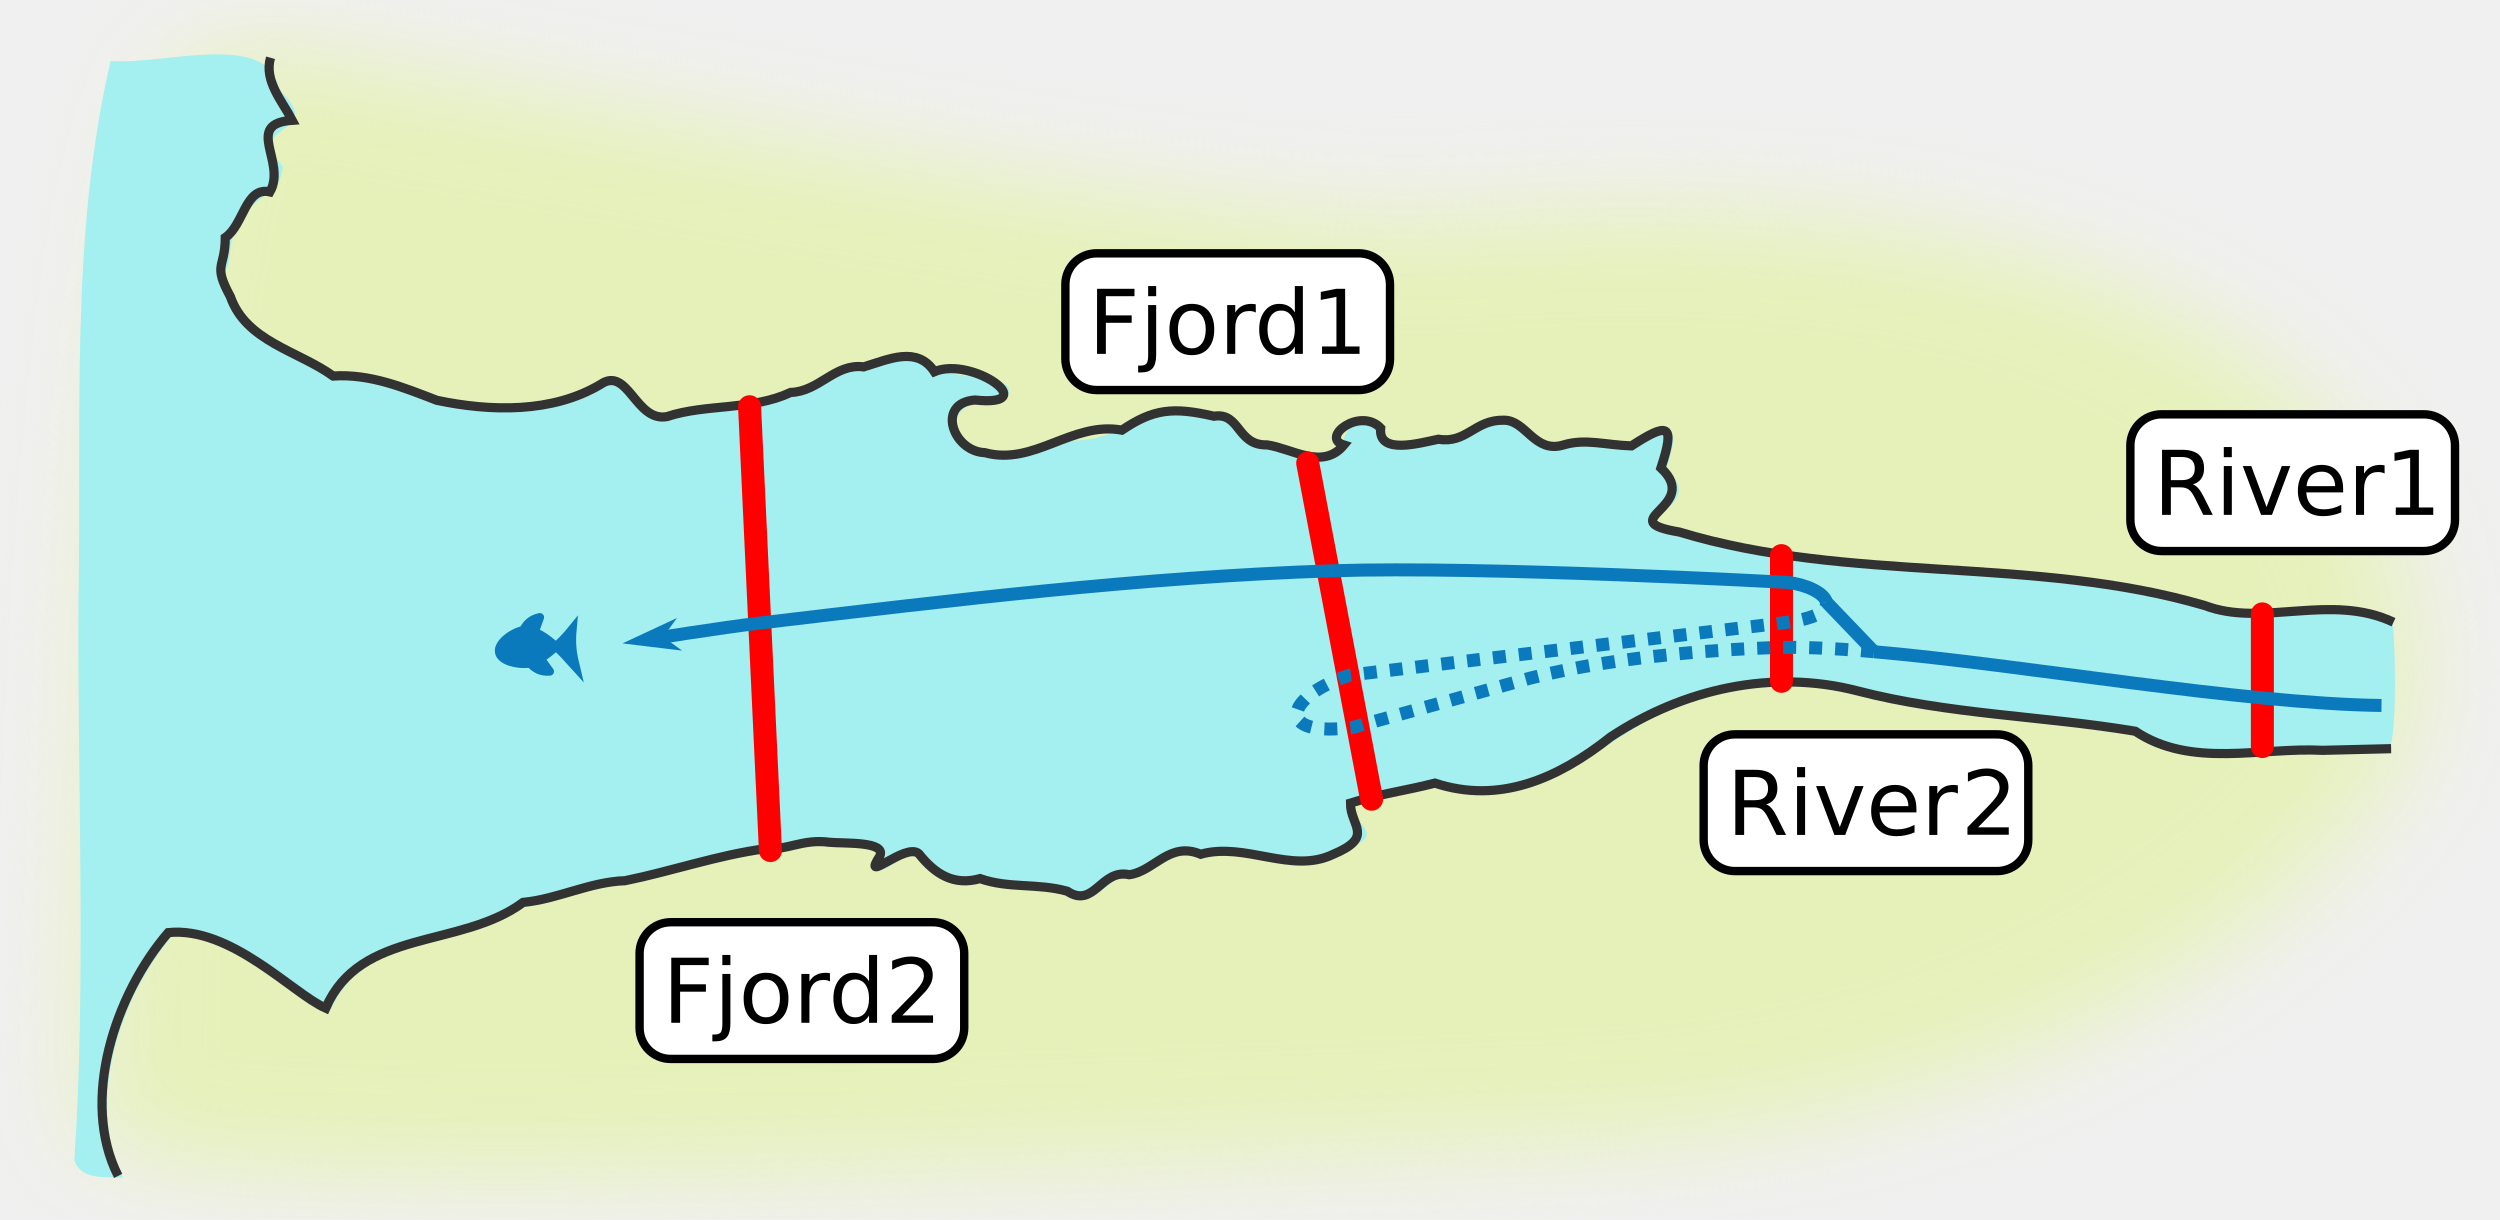
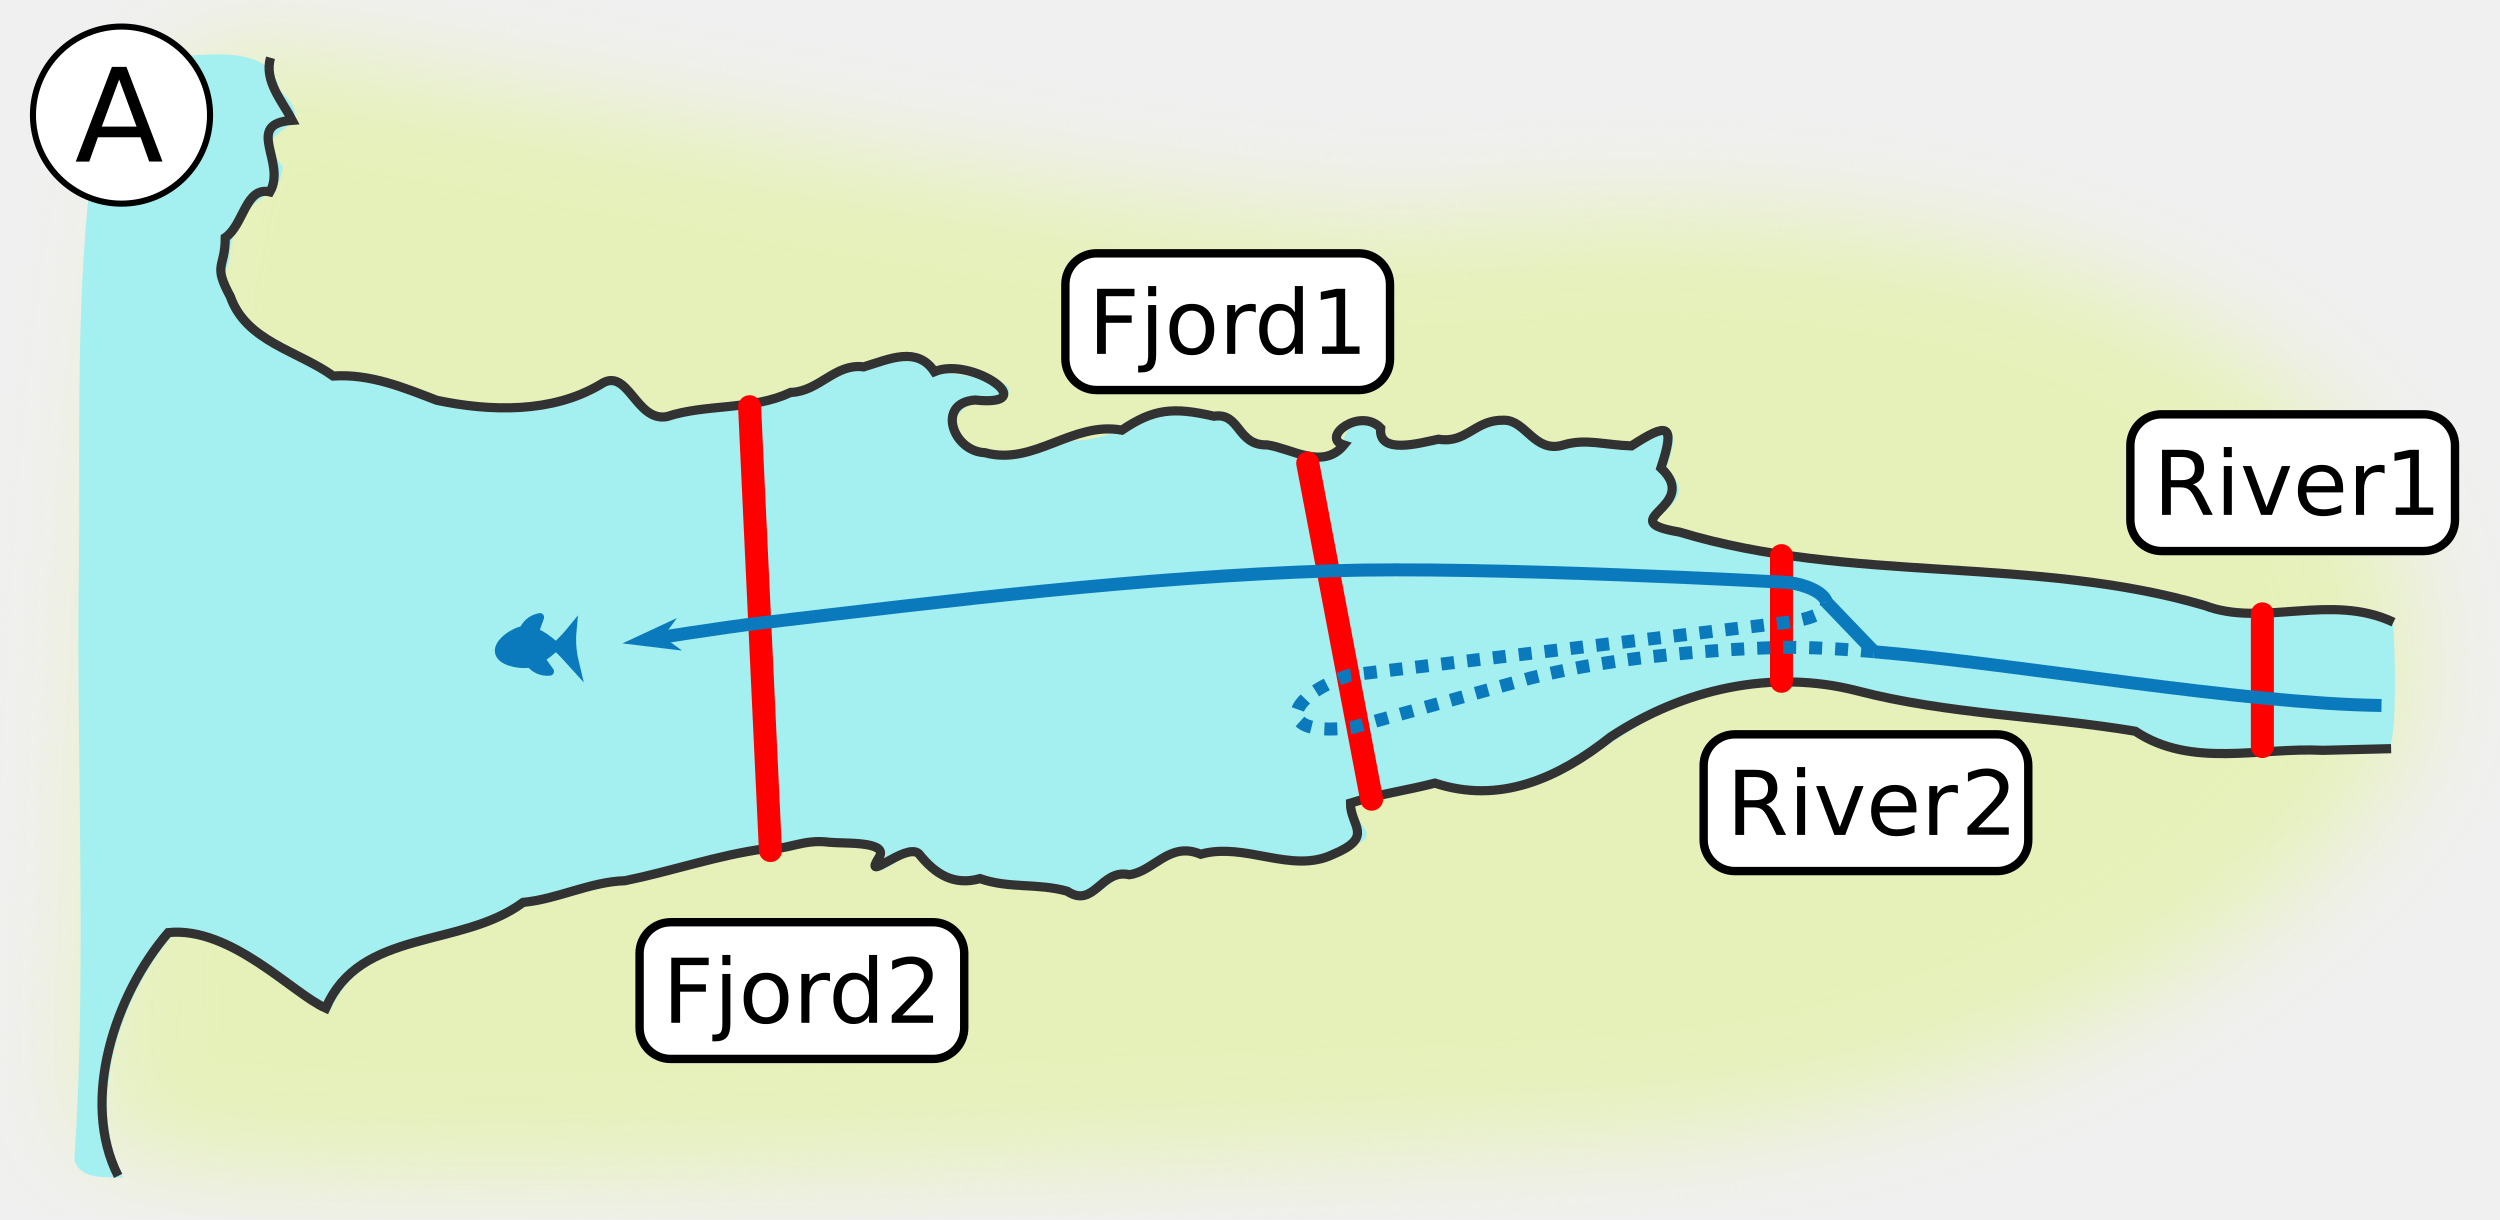
<svg xmlns="http://www.w3.org/2000/svg" width="4.278in" height="2.086in" viewBox="0 0 108.666 52.981" version="1.1" id="svg8">
  <defs id="defs2">
    <marker orient="auto" refY="0" refX="0" id="marker1213" style="overflow:visible">
      <path id="path1211" d="M 0,0 5,-5 -12.5,0 5,5 Z" style="fill:#0b7abd;fill-opacity:1;fill-rule:evenodd;stroke:#0b7abd;stroke-width:1pt;stroke-opacity:1" transform="matrix(-0.2,0,0,-0.2,-1.2,0)" />
    </marker>
    <marker orient="auto" refY="0" refX="0" id="marker1167" style="overflow:visible">
      <path id="path1165" d="M 0,0 5,-5 -12.5,0 5,5 Z" style="fill:#0b7abd;fill-opacity:1;fill-rule:evenodd;stroke:#0b7abd;stroke-width:1pt;stroke-opacity:1" transform="matrix(-0.2,0,0,-0.2,-1.2,0)" />
    </marker>
    <marker orient="auto" refY="0" refX="0" id="marker1097" style="overflow:visible">
      <path id="path1095" d="M 0,0 5,-5 -12.5,0 5,5 Z" style="fill:#0b7abd;fill-opacity:1;fill-rule:evenodd;stroke:#0b7abd;stroke-width:1pt;stroke-opacity:1" transform="matrix(-0.2,0,0,-0.2,-1.2,0)" />
    </marker>
    <marker style="overflow:visible" id="marker1058" refX="0" refY="0" orient="auto">
      <path transform="matrix(-0.2,0,0,-0.2,-1.2,0)" style="fill:#0b7abd;fill-opacity:1;fill-rule:evenodd;stroke:#0b7abd;stroke-width:1pt;stroke-opacity:1" d="M 0,0 5,-5 -12.5,0 5,5 Z" id="path1056" />
    </marker>
    <clipPath clipPathUnits="userSpaceOnUse" id="clipPath3169">
      <rect style="opacity:1;vector-effect:none;fill:#ffffff;fill-opacity:1;stroke:none;stroke-width:3.125;stroke-linecap:butt;stroke-linejoin:miter;stroke-miterlimit:4;stroke-dasharray:none;stroke-dashoffset:0;stroke-opacity:1;marker:none" id="rect3171" width="2244.099" height="2244.099" x="188.523" y="13.283" />
    </clipPath>
    <filter style="color-interpolation-filters:sRGB" id="filter921" x="-0.036" width="1.073" y="-0.036" height="1.071">
      <feGaussianBlur stdDeviation="2.799" id="feGaussianBlur923" />
    </filter>
    <marker style="overflow:visible" id="marker1086-9" refX="0" refY="0" orient="auto">
      <path transform="matrix(-0.2,0,0,-0.2,-1.2,0)" style="fill:#0b7abd;fill-opacity:1;fill-rule:evenodd;stroke:#0b7abd;stroke-width:1pt;stroke-opacity:1" d="M 0,0 5,-5 -12.5,0 5,5 Z" id="path1084-3" />
    </marker>
  </defs>
  <g id="layer1" transform="translate(2.238224,-287.969)">
    <path style="display:inline;opacity:1;vector-effect:none;fill:#e6f1ba;fill-opacity:1;stroke:none;stroke-width:1;stroke-linecap:butt;stroke-linejoin:miter;stroke-miterlimit:4;stroke-dasharray:none;stroke-dashoffset:0;stroke-opacity:1;filter:url(#filter921)" d="m 38.859,131.756 c -0.164,4.964 47.027,2.258 77.274,0.919 30.009,-1.328 43.185,-20.322 43.373,-25.419 C 160.836,71.25 108.479,78.53 108.479,78.53 94.515,78.866 48.397,67.598 45.985,68.057 c -6.313,1.201 -6.722,51.442 -7.126,63.699 z" id="path913" transform="matrix(0.8394759,0,0,0.7427803,-31.17698,239.1914)" />
    <path style="font-style:normal;font-weight:400;font-size:medium;font-family:'MS Shell Dlg 2';opacity:1;vector-effect:none;fill:#a4efef;fill-opacity:1;fill-rule:evenodd;stroke:none;stroke-width:1;stroke-linecap:butt;stroke-linejoin:miter;stroke-miterlimit:4;stroke-dasharray:none;stroke-dashoffset:0;stroke-opacity:1" d="m 3.116,339.159 c -1.668,-3.284 -0.125,-7.907 2.178,-10.576 2.726,-0.278 5.402,2.644 6.843,3.284 1.504,-3.486 5.856,-2.58 8.583,-4.597 1.539,-0.159 2.911,-0.885 4.461,-0.955 2.042,-0.408 3.997,-1.103 6.068,-1.38 0.932,0.126 1.68,-0.483 2.858,-0.275 0.597,0.021 2.859,0.013 1.932,0.719 -0.207,1.228 1.408,-1.101 2.073,-0.109 0.614,1.132 1.586,1.083 2.696,0.978 1.152,0.545 2.383,0.095 3.603,0.548 1.186,0.71 1.567,-1.128 2.88,-0.74 0.896,-0.506 1.822,-1.335 3.108,-0.863 2.113,-0.632 4.478,1.282 6.257,-0.495 1.678,-0.62 -1.5,-1.596 0.724,-1.995 1.622,-0.061 3.334,-1.268 4.898,-0.199 3.606,0.02 6.205,-3.5 9.697,-4.317 4.926,-1.419 9.838,0.979 14.803,1.127 1.878,0.225 3.807,0.182 5.472,1.175 2.156,0.673 4.509,0.039 6.746,0.168 0.506,-0.137 2.053,0.241 2.621,-0.208 0.372,-0.497 0.239,-5.235 0.13,-5.412 -0.599,-0.884 -2.332,-0.617 -4.111,-0.562 -2.675,0.94 -5.006,-0.764 -7.765,-0.963 -6.32,-1.089 -12.967,-0.408 -19.104,-2.421 -2.848,-0.485 1.416,-1.095 -0.589,-2.708 0.745,-2.229 0.147,-1.701 -1.51,-0.945 -1.25,-0.225 -1.958,-0.205 -3.167,-0.042 -1.044,0.182 -1.347,-1.476 -2.4,-1.004 -1.17,-0.043 -1.584,1.085 -2.847,0.729 -1.123,0.58 -2.251,0.273 -2.576,-0.675 -1.483,-0.469 -1.607,0.817 -1.61,1.208 -1.229,0.768 -2.388,-0.414 -3.67,-0.419 -0.76,-0.853 -1.167,-1.209 -2.513,-1.198 -2.079,-0.585 -3.235,1.094 -5.623,1.088 -1.434,0.611 -3.424,1.244 -4.695,-0.156 -0.906,-0.995 0.777,-1.949 1.665,-1.432 1.77,-1.621 -3.074,-0.839 -3.618,-1.983 -1.007,-0.215 -1.91,0.71 -3.009,0.501 -1.309,0.979 -3.055,1.395 -4.71,1.635 -1.308,-0.112 -2.471,0.717 -3.711,0.29 -0.812,-0.777 -1.594,-2.163 -2.697,-0.842 -2.872,1.009 -6.133,0.812 -8.848,-0.59 -1.693,0.143 -3.127,-0.567 -4.498,-1.483 -1.528,-0.453 -2.011,-1.953 -2.751,-3.194 0.624,-0.373 0.056,-1.407 0.931,-2.322 0.624,-1.376 1.547,-0.821 1.734,-2.344 -1.748,-1.994 2.002,-1.304 -0.163,-3.348 -0.441,-2.609 -5.033,-1.044 -7.323,-1.242 -1.779,7.664 -1.245,15.639 -1.397,23.454 -0.049,7.578 0.343,16.76 -0.18,24.326 0.293,0.899 1.395,0.706 2.125,0.763 z" id="path885" />
    <path style="font-style:normal;font-weight:400;font-size:medium;font-family:'MS Shell Dlg 2';opacity:1;vector-effect:none;fill:none;fill-opacity:1;fill-rule:evenodd;stroke:#323232;stroke-width:0.4;stroke-linecap:butt;stroke-linejoin:miter;stroke-miterlimit:4;stroke-dasharray:none;stroke-dashoffset:0;stroke-opacity:1" d="m 2.897,339.079 c -1.668,-3.284 -0.125,-7.907 2.178,-10.576 2.726,-0.278 5.402,2.644 6.843,3.284 1.504,-3.486 5.856,-2.58 8.583,-4.597 1.53,-0.149 2.887,-0.891 4.429,-0.943 2.05,-0.416 4.014,-1.11 6.095,-1.39 0.938,0.086 1.62,-0.44 2.79,-0.28 0.642,0.061 2.483,-0.051 2.19,0.597 -0.853,1.321 1.131,-0.624 1.697,-0.097 0.719,0.904 1.531,1.396 2.659,1.079 1.258,0.44 2.485,0.187 3.79,0.548 1.174,0.783 1.466,-0.996 2.697,-0.717 1.072,-0.138 1.741,-1.47 3.103,-0.89 1.927,-0.543 3.946,0.869 5.741,0.011 1.84,-0.767 0.761,-1.238 0.769,-2.236 1.195,-0.38 2.452,-0.551 3.672,-0.866 2.781,0.916 5.322,-0.17 7.636,-2.008 3.159,-2.087 7.012,-2.962 10.728,-2.002 3.951,1.026 8.09,1.089 12.076,1.754 2.44,1.626 5.425,0.689 8.152,0.83 0.99,-0.024 1.98,-0.048 2.97,-0.072 m 0.104,-5.497 c -2.741,-1.291 -5.685,0.239 -8.209,-0.726 -7.424,-2.176 -15.436,-0.949 -22.825,-3.191 -3.043,-0.515 1.008,-1.084 -0.808,-2.787 0.649,-1.966 0.291,-1.978 -1.285,-0.959 -1.145,-0.039 -1.992,-0.328 -2.946,-0.043 -1.278,0.391 -1.63,-1.097 -2.61,-1.074 -1.253,-0.024 -1.608,1.03 -2.831,0.826 -0.826,0.169 -2.632,0.692 -2.51,-0.482 -0.893,-0.935 -2.648,0.412 -1.6,0.735 -0.918,1.11 -2.261,0.144 -3.342,-0.007 -1.315,0.036 -1.155,-1.427 -2.302,-1.245 -1.79,-0.413 -2.64,-0.316 -4.003,0.604 -2.173,-0.393 -3.815,1.564 -5.958,0.98 -1.388,-0.05 -2.134,-2.158 -0.435,-2.289 3.004,0.321 -0.103,-1.923 -1.759,-1.232 -0.752,-1.134 -1.983,-0.537 -3.073,-0.208 -1.25,-0.165 -1.93,1.074 -3.173,1.111 -1.68,0.789 -3.687,0.488 -5.377,1.05 -1.367,0.253 -1.692,-2.221 -2.889,-1.399 -2.096,1.253 -4.788,1.181 -7.114,0.691 -1.465,-0.563 -2.895,-1.158 -4.507,-1.056 -1.536,-1.104 -3.785,-1.494 -4.468,-3.451 -0.778,-1.437 -0.226,-1.197 -0.221,-2.566 0.812,-0.556 0.867,-2.23 1.941,-1.986 0.74,-1.3 -1.158,-2.965 0.97,-3.112 -0.431,-0.832 -1.234,-1.697 -0.945,-2.718" id="path94" />
    <path style="opacity:1;vector-effect:none;fill:none;fill-opacity:1;stroke:#ff0000;stroke-width:1;stroke-linecap:round;stroke-linejoin:miter;stroke-miterlimit:4;stroke-dasharray:none;stroke-dashoffset:0;stroke-opacity:1" d="m 96.099,314.649 0,5.766" id="path1733" />
    <path style="opacity:1;vector-effect:none;fill:none;fill-opacity:1;stroke:#ff0000;stroke-width:1;stroke-linecap:round;stroke-linejoin:miter;stroke-miterlimit:4;stroke-dasharray:none;stroke-dashoffset:0;stroke-opacity:1;font-variant-east_asian:normal" d="m 54.603,308.096 2.778,14.609" id="path933" />
    <path id="path939" d="m 30.343,305.645 0.907,19.291" style="opacity:1;vector-effect:none;fill:none;fill-opacity:1;stroke:#ff0000;stroke-width:1;stroke-linecap:round;stroke-linejoin:miter;stroke-miterlimit:4;stroke-dasharray:none;stroke-dashoffset:0;stroke-opacity:1" />
    <path style="opacity:1;vector-effect:none;fill:#ffffff;fill-opacity:1;fill-rule:evenodd;stroke:#000000;stroke-width:0.365;stroke-linecap:round;stroke-linejoin:miter;stroke-miterlimit:4;stroke-dasharray:none;stroke-dashoffset:0;stroke-opacity:1" d="M 26.916,328.052 H 38.319 c 0.75,0 1.354,0.604 1.354,1.354 v 3.235 c 0,0.75 -0.604,1.354 -1.354,1.354 H 26.916 c -0.75,0 -1.354,-0.604 -1.354,-1.354 v -3.235 c 0,-0.75 0.604,-1.354 1.354,-1.354 z" id="rect1156" />
    <g aria-label="Fjord2" style="font-style:normal;font-variant:normal;font-weight:normal;font-stretch:normal;font-size:3.881px;line-height:3.5ex;font-family:Lato;-inkscape-font-specification:Lato;font-variant-ligatures:normal;font-variant-position:normal;font-variant-caps:normal;font-variant-numeric:normal;font-variant-alternates:normal;font-feature-settings:normal;text-indent:0;text-align:start;text-decoration:none;text-decoration-line:none;text-decoration-style:solid;text-decoration-color:#000000;letter-spacing:0px;word-spacing:0px;text-transform:none;writing-mode:lr-tb;direction:ltr;text-orientation:mixed;dominant-baseline:auto;baseline-shift:baseline;text-anchor:start;white-space:normal;shape-padding:0;opacity:1;vector-effect:none;fill:#000000;fill-opacity:1;stroke:none;stroke-width:0.265;stroke-linecap:butt;stroke-linejoin:miter;stroke-miterlimit:4;stroke-dasharray:none;stroke-dashoffset:0;stroke-opacity:1" id="text937" transform="translate(0,2.116667)">
      <path d="m 26.94,327.477 h 1.626 v 0.322 h -1.243 v 0.834 h 1.122 v 0.322 h -1.122 v 1.351 h -0.383 z" style="font-style:normal;font-variant:normal;font-weight:normal;font-stretch:normal;font-size:3.881px;line-height:3.5ex;font-family:Lato;-inkscape-font-specification:Lato;font-variant-ligatures:normal;font-variant-position:normal;font-variant-caps:normal;font-variant-numeric:normal;font-variant-alternates:normal;font-feature-settings:normal;text-indent:0;text-align:start;text-decoration:none;text-decoration-line:none;text-decoration-style:solid;text-decoration-color:#000000;letter-spacing:0px;word-spacing:0px;text-transform:none;writing-mode:lr-tb;direction:ltr;text-orientation:mixed;dominant-baseline:auto;text-anchor:start;white-space:normal;shape-padding:0;vector-effect:none;fill:#000000;fill-opacity:1;stroke:none;stroke-width:0.265;stroke-linecap:butt;stroke-linejoin:miter;stroke-miterlimit:4;stroke-dasharray:none;stroke-dashoffset:0;stroke-opacity:1" id="path7268" />
      <path d="m 29.16,328.184 h 0.349 v 2.16 q 0,0.405 -0.155,0.587 -0.153,0.182 -0.496,0.182 h -0.133 v -0.296 h 0.093 q 0.199,0 0.271,-0.093 0.072,-0.091 0.072,-0.381 z m 0,-0.826 h 0.349 v 0.441 h -0.349 z" style="font-style:normal;font-variant:normal;font-weight:normal;font-stretch:normal;font-size:3.881px;line-height:3.5ex;font-family:Lato;-inkscape-font-specification:Lato;font-variant-ligatures:normal;font-variant-position:normal;font-variant-caps:normal;font-variant-numeric:normal;font-variant-alternates:normal;font-feature-settings:normal;text-indent:0;text-align:start;text-decoration:none;text-decoration-line:none;text-decoration-style:solid;text-decoration-color:#000000;letter-spacing:0px;word-spacing:0px;text-transform:none;writing-mode:lr-tb;direction:ltr;text-orientation:mixed;dominant-baseline:auto;text-anchor:start;white-space:normal;shape-padding:0;vector-effect:none;fill:#000000;fill-opacity:1;stroke:none;stroke-width:0.265;stroke-linecap:butt;stroke-linejoin:miter;stroke-miterlimit:4;stroke-dasharray:none;stroke-dashoffset:0;stroke-opacity:1" id="path7270" />
      <path d="m 31.059,328.429 q -0.28,0 -0.443,0.22 -0.163,0.218 -0.163,0.599 0,0.381 0.161,0.601 0.163,0.218 0.445,0.218 0.279,0 0.441,-0.22 0.163,-0.22 0.163,-0.599 0,-0.377 -0.163,-0.597 -0.163,-0.222 -0.441,-0.222 z m 0,-0.296 q 0.455,0 0.714,0.296 0.26,0.296 0.26,0.819 0,0.521 -0.26,0.819 -0.26,0.296 -0.714,0.296 -0.457,0 -0.716,-0.296 -0.258,-0.297 -0.258,-0.819 0,-0.523 0.258,-0.819 0.26,-0.296 0.716,-0.296 z" style="font-style:normal;font-variant:normal;font-weight:normal;font-stretch:normal;font-size:3.881px;line-height:3.5ex;font-family:Lato;-inkscape-font-specification:Lato;font-variant-ligatures:normal;font-variant-position:normal;font-variant-caps:normal;font-variant-numeric:normal;font-variant-alternates:normal;font-feature-settings:normal;text-indent:0;text-align:start;text-decoration:none;text-decoration-line:none;text-decoration-style:solid;text-decoration-color:#000000;letter-spacing:0px;word-spacing:0px;text-transform:none;writing-mode:lr-tb;direction:ltr;text-orientation:mixed;dominant-baseline:auto;text-anchor:start;white-space:normal;shape-padding:0;vector-effect:none;fill:#000000;fill-opacity:1;stroke:none;stroke-width:0.265;stroke-linecap:butt;stroke-linejoin:miter;stroke-miterlimit:4;stroke-dasharray:none;stroke-dashoffset:0;stroke-opacity:1" id="path7272" />
      <path d="m 33.838,328.51 q -0.059,-0.034 -0.129,-0.049 -0.068,-0.017 -0.152,-0.017 -0.296,0 -0.455,0.193 -0.157,0.191 -0.157,0.551 v 1.118 h -0.351 v -2.122 h 0.351 v 0.33 q 0.11,-0.193 0.286,-0.286 0.176,-0.095 0.428,-0.095 0.036,0 0.08,0.006 0.044,0.004 0.097,0.013 z" style="font-style:normal;font-variant:normal;font-weight:normal;font-stretch:normal;font-size:3.881px;line-height:3.5ex;font-family:Lato;-inkscape-font-specification:Lato;font-variant-ligatures:normal;font-variant-position:normal;font-variant-caps:normal;font-variant-numeric:normal;font-variant-alternates:normal;font-feature-settings:normal;text-indent:0;text-align:start;text-decoration:none;text-decoration-line:none;text-decoration-style:solid;text-decoration-color:#000000;letter-spacing:0px;word-spacing:0px;text-transform:none;writing-mode:lr-tb;direction:ltr;text-orientation:mixed;dominant-baseline:auto;text-anchor:start;white-space:normal;shape-padding:0;vector-effect:none;fill:#000000;fill-opacity:1;stroke:none;stroke-width:0.265;stroke-linecap:butt;stroke-linejoin:miter;stroke-miterlimit:4;stroke-dasharray:none;stroke-dashoffset:0;stroke-opacity:1" id="path7274" />
      <path d="m 35.536,328.506 v -1.148 h 0.349 v 2.948 h -0.349 v -0.318 q -0.11,0.189 -0.279,0.282 -0.167,0.091 -0.402,0.091 -0.385,0 -0.627,-0.307 -0.241,-0.307 -0.241,-0.807 0,-0.5 0.241,-0.807 0.243,-0.307 0.627,-0.307 0.235,0 0.402,0.093 0.169,0.091 0.279,0.28 z m -1.188,0.741 q 0,0.385 0.157,0.604 0.159,0.218 0.436,0.218 0.277,0 0.436,-0.218 0.159,-0.22 0.159,-0.604 0,-0.385 -0.159,-0.603 -0.159,-0.22 -0.436,-0.22 -0.277,0 -0.436,0.22 -0.157,0.218 -0.157,0.603 z" style="font-style:normal;font-variant:normal;font-weight:normal;font-stretch:normal;font-size:3.881px;line-height:3.5ex;font-family:Lato;-inkscape-font-specification:Lato;font-variant-ligatures:normal;font-variant-position:normal;font-variant-caps:normal;font-variant-numeric:normal;font-variant-alternates:normal;font-feature-settings:normal;text-indent:0;text-align:start;text-decoration:none;text-decoration-line:none;text-decoration-style:solid;text-decoration-color:#000000;letter-spacing:0px;word-spacing:0px;text-transform:none;writing-mode:lr-tb;direction:ltr;text-orientation:mixed;dominant-baseline:auto;text-anchor:start;white-space:normal;shape-padding:0;vector-effect:none;fill:#000000;fill-opacity:1;stroke:none;stroke-width:0.265;stroke-linecap:butt;stroke-linejoin:miter;stroke-miterlimit:4;stroke-dasharray:none;stroke-dashoffset:0;stroke-opacity:1" id="path7276" />
      <path d="m 36.982,329.984 h 1.336 v 0.322 h -1.796 v -0.322 q 0.218,-0.225 0.593,-0.604 0.377,-0.381 0.474,-0.491 0.184,-0.207 0.256,-0.349 0.074,-0.144 0.074,-0.282 0,-0.225 -0.159,-0.368 -0.157,-0.142 -0.411,-0.142 -0.18,0 -0.381,0.062 -0.199,0.062 -0.426,0.189 v -0.387 q 0.231,-0.093 0.432,-0.14 0.201,-0.047 0.368,-0.047 0.44,0 0.701,0.22 0.261,0.22 0.261,0.587 0,0.174 -0.066,0.332 -0.064,0.155 -0.237,0.368 -0.047,0.055 -0.301,0.318 -0.254,0.261 -0.716,0.733 z" style="font-style:normal;font-variant:normal;font-weight:normal;font-stretch:normal;font-size:3.881px;line-height:3.5ex;font-family:Lato;-inkscape-font-specification:Lato;font-variant-ligatures:normal;font-variant-position:normal;font-variant-caps:normal;font-variant-numeric:normal;font-variant-alternates:normal;font-feature-settings:normal;text-indent:0;text-align:start;text-decoration:none;text-decoration-line:none;text-decoration-style:solid;text-decoration-color:#000000;letter-spacing:0px;word-spacing:0px;text-transform:none;writing-mode:lr-tb;direction:ltr;text-orientation:mixed;dominant-baseline:auto;text-anchor:start;white-space:normal;shape-padding:0;vector-effect:none;fill:#000000;fill-opacity:1;stroke:none;stroke-width:0.265;stroke-linecap:butt;stroke-linejoin:miter;stroke-miterlimit:4;stroke-dasharray:none;stroke-dashoffset:0;stroke-opacity:1" id="path7278" />
    </g>
    <path style="opacity:1;vector-effect:none;fill:#ffffff;fill-opacity:1;fill-rule:evenodd;stroke:#000000;stroke-width:0.365;stroke-linecap:round;stroke-linejoin:miter;stroke-miterlimit:4;stroke-dasharray:none;stroke-dashoffset:0;stroke-opacity:1" d="m 91.715,305.975 h 11.403 c 0.75,0 1.354,0.604 1.354,1.354 v 3.235 c 0,0.75 -0.604,1.354 -1.354,1.354 H 91.715 c -0.75,0 -1.354,-0.604 -1.354,-1.354 v -3.235 c 0,-0.75 0.604,-1.354 1.354,-1.354 z" id="rect1164" />
    <g aria-label="River1" style="font-style:normal;font-variant:normal;font-weight:normal;font-stretch:normal;font-size:3.881px;line-height:3.5ex;font-family:Lato;-inkscape-font-specification:Lato;font-variant-ligatures:normal;font-variant-position:normal;font-variant-caps:normal;font-variant-numeric:normal;font-variant-alternates:normal;font-feature-settings:normal;text-indent:0;text-align:start;text-decoration:none;text-decoration-line:none;text-decoration-style:solid;text-decoration-color:#000000;letter-spacing:0px;word-spacing:0px;text-transform:none;writing-mode:lr-tb;direction:ltr;text-orientation:mixed;dominant-baseline:auto;baseline-shift:baseline;text-anchor:start;white-space:normal;shape-padding:0;opacity:1;vector-effect:none;fill:#000000;fill-opacity:1;stroke:none;stroke-width:0.265;stroke-linecap:butt;stroke-linejoin:miter;stroke-miterlimit:4;stroke-dasharray:none;stroke-dashoffset:0;stroke-opacity:1" id="text1168" transform="translate(13.8102,-13.4575)">
      <path d="m 79.27,322.477 q 0.123,0.042 0.239,0.178 0.117,0.136 0.235,0.375 l 0.388,0.773 h -0.411 l -0.362,-0.726 q -0.14,-0.284 -0.273,-0.377 -0.131,-0.093 -0.358,-0.093 h -0.417 v 1.196 h -0.383 v -2.829 h 0.864 q 0.485,0 0.724,0.203 0.239,0.203 0.239,0.612 0,0.267 -0.125,0.443 -0.123,0.176 -0.36,0.244 z m -0.959,-1.188 v 1.004 h 0.481 q 0.277,0 0.417,-0.127 0.142,-0.129 0.142,-0.377 0,-0.248 -0.142,-0.373 -0.14,-0.127 -0.417,-0.127 z" style="font-style:normal;font-variant:normal;font-weight:normal;font-stretch:normal;font-size:3.881px;line-height:3.5ex;font-family:Lato;-inkscape-font-specification:Lato;font-variant-ligatures:normal;font-variant-position:normal;font-variant-caps:normal;font-variant-numeric:normal;font-variant-alternates:normal;font-feature-settings:normal;text-indent:0;text-align:start;text-decoration:none;text-decoration-line:none;text-decoration-style:solid;text-decoration-color:#000000;letter-spacing:0px;word-spacing:0px;text-transform:none;writing-mode:lr-tb;direction:ltr;text-orientation:mixed;dominant-baseline:auto;text-anchor:start;white-space:normal;shape-padding:0;vector-effect:none;fill:#000000;fill-opacity:1;stroke:none;stroke-width:0.265;stroke-linecap:butt;stroke-linejoin:miter;stroke-miterlimit:4;stroke-dasharray:none;stroke-dashoffset:0;stroke-opacity:1" id="path7240" />
      <path d="m 80.612,321.681 h 0.349 v 2.122 h -0.349 z m 0,-0.826 h 0.349 v 0.441 h -0.349 z" style="font-style:normal;font-variant:normal;font-weight:normal;font-stretch:normal;font-size:3.881px;line-height:3.5ex;font-family:Lato;-inkscape-font-specification:Lato;font-variant-ligatures:normal;font-variant-position:normal;font-variant-caps:normal;font-variant-numeric:normal;font-variant-alternates:normal;font-feature-settings:normal;text-indent:0;text-align:start;text-decoration:none;text-decoration-line:none;text-decoration-style:solid;text-decoration-color:#000000;letter-spacing:0px;word-spacing:0px;text-transform:none;writing-mode:lr-tb;direction:ltr;text-orientation:mixed;dominant-baseline:auto;text-anchor:start;white-space:normal;shape-padding:0;vector-effect:none;fill:#000000;fill-opacity:1;stroke:none;stroke-width:0.265;stroke-linecap:butt;stroke-linejoin:miter;stroke-miterlimit:4;stroke-dasharray:none;stroke-dashoffset:0;stroke-opacity:1" id="path7242" />
      <path d="m 81.438,321.681 h 0.369 l 0.663,1.781 0.663,-1.781 h 0.369 l -0.796,2.122 h -0.474 z" style="font-style:normal;font-variant:normal;font-weight:normal;font-stretch:normal;font-size:3.881px;line-height:3.5ex;font-family:Lato;-inkscape-font-specification:Lato;font-variant-ligatures:normal;font-variant-position:normal;font-variant-caps:normal;font-variant-numeric:normal;font-variant-alternates:normal;font-feature-settings:normal;text-indent:0;text-align:start;text-decoration:none;text-decoration-line:none;text-decoration-style:solid;text-decoration-color:#000000;letter-spacing:0px;word-spacing:0px;text-transform:none;writing-mode:lr-tb;direction:ltr;text-orientation:mixed;dominant-baseline:auto;text-anchor:start;white-space:normal;shape-padding:0;vector-effect:none;fill:#000000;fill-opacity:1;stroke:none;stroke-width:0.265;stroke-linecap:butt;stroke-linejoin:miter;stroke-miterlimit:4;stroke-dasharray:none;stroke-dashoffset:0;stroke-opacity:1" id="path7244" />
      <path d="m 85.8,322.655 v 0.171 h -1.603 q 0.023,0.36 0.216,0.549 0.195,0.188 0.542,0.188 0.201,0 0.388,-0.049 0.189,-0.049 0.375,-0.148 v 0.33 q -0.188,0.08 -0.385,0.121 -0.197,0.042 -0.4,0.042 -0.508,0 -0.805,-0.296 -0.296,-0.296 -0.296,-0.8 0,-0.521 0.28,-0.826 0.282,-0.307 0.76,-0.307 0.428,0 0.676,0.277 0.25,0.275 0.25,0.748 z m -0.349,-0.102 q -0.004,-0.286 -0.161,-0.457 -0.155,-0.171 -0.413,-0.171 -0.292,0 -0.468,0.165 -0.174,0.165 -0.201,0.464 z" style="font-style:normal;font-variant:normal;font-weight:normal;font-stretch:normal;font-size:3.881px;line-height:3.5ex;font-family:Lato;-inkscape-font-specification:Lato;font-variant-ligatures:normal;font-variant-position:normal;font-variant-caps:normal;font-variant-numeric:normal;font-variant-alternates:normal;font-feature-settings:normal;text-indent:0;text-align:start;text-decoration:none;text-decoration-line:none;text-decoration-style:solid;text-decoration-color:#000000;letter-spacing:0px;word-spacing:0px;text-transform:none;writing-mode:lr-tb;direction:ltr;text-orientation:mixed;dominant-baseline:auto;text-anchor:start;white-space:normal;shape-padding:0;vector-effect:none;fill:#000000;fill-opacity:1;stroke:none;stroke-width:0.265;stroke-linecap:butt;stroke-linejoin:miter;stroke-miterlimit:4;stroke-dasharray:none;stroke-dashoffset:0;stroke-opacity:1" id="path7246" />
      <path d="m 87.602,322.007 q -0.059,-0.034 -0.129,-0.049 -0.068,-0.017 -0.152,-0.017 -0.296,0 -0.455,0.193 -0.157,0.191 -0.157,0.551 v 1.118 h -0.351 v -2.122 h 0.351 v 0.33 q 0.11,-0.193 0.286,-0.286 0.176,-0.095 0.428,-0.095 0.036,0 0.08,0.006 0.044,0.004 0.097,0.013 z" style="font-style:normal;font-variant:normal;font-weight:normal;font-stretch:normal;font-size:3.881px;line-height:3.5ex;font-family:Lato;-inkscape-font-specification:Lato;font-variant-ligatures:normal;font-variant-position:normal;font-variant-caps:normal;font-variant-numeric:normal;font-variant-alternates:normal;font-feature-settings:normal;text-indent:0;text-align:start;text-decoration:none;text-decoration-line:none;text-decoration-style:solid;text-decoration-color:#000000;letter-spacing:0px;word-spacing:0px;text-transform:none;writing-mode:lr-tb;direction:ltr;text-orientation:mixed;dominant-baseline:auto;text-anchor:start;white-space:normal;shape-padding:0;vector-effect:none;fill:#000000;fill-opacity:1;stroke:none;stroke-width:0.265;stroke-linecap:butt;stroke-linejoin:miter;stroke-miterlimit:4;stroke-dasharray:none;stroke-dashoffset:0;stroke-opacity:1" id="path7248" />
      <path d="m 88.087,323.481 h 0.625 v -2.158 l -0.68,0.136 v -0.349 l 0.676,-0.136 h 0.383 v 2.507 h 0.625 v 0.322 h -1.63 z" style="font-style:normal;font-variant:normal;font-weight:normal;font-stretch:normal;font-size:3.881px;line-height:3.5ex;font-family:Lato;-inkscape-font-specification:Lato;font-variant-ligatures:normal;font-variant-position:normal;font-variant-caps:normal;font-variant-numeric:normal;font-variant-alternates:normal;font-feature-settings:normal;text-indent:0;text-align:start;text-decoration:none;text-decoration-line:none;text-decoration-style:solid;text-decoration-color:#000000;letter-spacing:0px;word-spacing:0px;text-transform:none;writing-mode:lr-tb;direction:ltr;text-orientation:mixed;dominant-baseline:auto;text-anchor:start;white-space:normal;shape-padding:0;vector-effect:none;fill:#000000;fill-opacity:1;stroke:none;stroke-width:0.265;stroke-linecap:butt;stroke-linejoin:miter;stroke-miterlimit:4;stroke-dasharray:none;stroke-dashoffset:0;stroke-opacity:1" id="path7250" />
    </g>
    <g style="fill:#0b7abd;fill-opacity:1;stroke:#0b7abd;stroke-width:0.786;stroke-miterlimit:4;stroke-dasharray:none;stroke-opacity:1" transform="matrix(-0.4620611,0.065117,0.065117,0.4620611,95.50936,245.0756)" id="g2415">
      <path style="opacity:1;vector-effect:none;fill:#0b7abd;fill-opacity:1;stroke:#0b7abd;stroke-width:0.786;stroke-linecap:butt;stroke-linejoin:miter;stroke-miterlimit:4;stroke-dasharray:none;stroke-dashoffset:0;stroke-opacity:1" d="m 175.629,127.24 c 0,0 2.876,2.704 4.63,2.619 0.878,-0.042 2.42,-0.571 2.432,-1.45 0.012,-0.898 -1.675,-1.72 -2.572,-1.684 -1.984,0.081 -4.174,3.982 -4.303,4.163 0.141,-1.374 0.136,-2.286 -0.187,-3.648 z" id="path2400" />
      <path style="opacity:1;vector-effect:none;fill:#0b7abd;fill-opacity:1;stroke:#0b7abd;stroke-width:0.786;stroke-linecap:butt;stroke-linejoin:round;stroke-miterlimit:4;stroke-dasharray:none;stroke-dashoffset:0;stroke-opacity:1" d="m 178.962,129.544 -0.69,1.321 c 0.843,-0.048 1.377,-0.468 1.754,-1.076" id="path2402" />
      <path id="path2404" d="m 179.172,127.059 -0.69,-1.321 c 0.843,0.048 1.377,0.468 1.754,1.076" style="opacity:1;vector-effect:none;fill:#0b7abd;fill-opacity:1;stroke:#0b7abd;stroke-width:0.786;stroke-linecap:butt;stroke-linejoin:round;stroke-miterlimit:4;stroke-dasharray:none;stroke-dashoffset:0;stroke-opacity:1" />
    </g>
    <path id="path924" d="m 75.196,312.117 v 5.463" style="opacity:1;vector-effect:none;fill:none;fill-opacity:1;stroke:#ff0000;stroke-width:1;stroke-linecap:round;stroke-linejoin:miter;stroke-miterlimit:4;stroke-dasharray:none;stroke-dashoffset:0;stroke-opacity:1" />
    <path style="fill:none;stroke:#0b7abd;stroke-width:0.565;stroke-linecap:butt;stroke-linejoin:miter;stroke-miterlimit:4;stroke-dasharray:none;stroke-opacity:1;marker-end:" d="m 101.277,318.631 c -6.128,-0.083 -15.479,-1.763 -22.058,-2.337" id="path1163" />
    <path style="fill:none;stroke:#0b7abd;stroke-width:0.565;stroke-linecap:butt;stroke-linejoin:miter;stroke-miterlimit:4;stroke-dasharray:0.565,0.565;stroke-opacity:1;stroke-dashoffset:0" d="m 79.219,316.294 c -1.749,-0.153 -3.302,-0.227 -4.547,-0.172 -1.611,0.055 -6.428,0.302 -10.401,1.321 l -7.69,2.137 c -3.484,0.464 -2.991,-1.337 -0.151,-2.268 l 18.8,-2.268 c 1.526,-0.186 2.002,-0.554 1.918,-0.908" id="path1161" />
    <path style="fill:none;stroke:#0b7abd;stroke-width:0.565;stroke-linecap:butt;stroke-linejoin:miter;stroke-miterlimit:4;stroke-dasharray:none;stroke-opacity:1;marker-end:url(#marker1167)" d="m 77.148,314.136 c -0.094,-0.398 -0.9,-0.778 -1.716,-0.856 0,0 -13.173,-0.72 -19.758,-0.504 -8.313,0.272 -16.589,1.29 -24.848,2.268 -1.676,0.198 -5.011,0.73 -5.011,0.73" id="path1054" />
    <path id="path938" d="m 45.424,298.977 h 11.403 c 0.75,0 1.354,0.604 1.354,1.354 v 3.235 c 0,0.75 -0.604,1.354 -1.354,1.354 H 45.424 c -0.75,0 -1.354,-0.604 -1.354,-1.354 v -3.235 c 0,-0.75 0.604,-1.354 1.354,-1.354 z" style="opacity:1;vector-effect:none;fill:#ffffff;fill-opacity:1;fill-rule:evenodd;stroke:#000000;stroke-width:0.365;stroke-linecap:round;stroke-linejoin:miter;stroke-miterlimit:4;stroke-dasharray:none;stroke-dashoffset:0;stroke-opacity:1" />
    <g transform="translate(-9.576419,-25.60455)" id="g952" style="font-style:normal;font-variant:normal;font-weight:normal;font-stretch:normal;font-size:3.881px;line-height:3.5ex;font-family:Lato;-inkscape-font-specification:Lato;font-variant-ligatures:normal;font-variant-position:normal;font-variant-caps:normal;font-variant-numeric:normal;font-variant-alternates:normal;font-feature-settings:normal;text-indent:0;text-align:start;text-decoration:none;text-decoration-line:none;text-decoration-style:solid;text-decoration-color:#000000;letter-spacing:0px;word-spacing:0px;text-transform:none;writing-mode:lr-tb;direction:ltr;text-orientation:mixed;dominant-baseline:auto;baseline-shift:baseline;text-anchor:start;white-space:normal;shape-padding:0;opacity:1;vector-effect:none;fill:#000000;fill-opacity:1;stroke:none;stroke-width:0.265;stroke-linecap:butt;stroke-linejoin:miter;stroke-miterlimit:4;stroke-dasharray:none;stroke-dashoffset:0;stroke-opacity:1" aria-label="Fjord1">
      <path id="path940" style="font-style:normal;font-variant:normal;font-weight:normal;font-stretch:normal;font-size:3.881px;line-height:3.5ex;font-family:Lato;-inkscape-font-specification:Lato;font-variant-ligatures:normal;font-variant-position:normal;font-variant-caps:normal;font-variant-numeric:normal;font-variant-alternates:normal;font-feature-settings:normal;text-indent:0;text-align:start;text-decoration:none;text-decoration-line:none;text-decoration-style:solid;text-decoration-color:#000000;letter-spacing:0px;word-spacing:0px;text-transform:none;writing-mode:lr-tb;direction:ltr;text-orientation:mixed;dominant-baseline:auto;text-anchor:start;white-space:normal;shape-padding:0;vector-effect:none;fill:#000000;fill-opacity:1;stroke:none;stroke-width:0.265;stroke-linecap:butt;stroke-linejoin:miter;stroke-miterlimit:4;stroke-dasharray:none;stroke-dashoffset:0;stroke-opacity:1" d="m 55.024,326.123 h 1.626 v 0.322 H 55.406 v 0.834 h 1.122 v 0.322 H 55.406 v 1.351 h -0.383 z" />
      <path id="path942" style="font-style:normal;font-variant:normal;font-weight:normal;font-stretch:normal;font-size:3.881px;line-height:3.5ex;font-family:Lato;-inkscape-font-specification:Lato;font-variant-ligatures:normal;font-variant-position:normal;font-variant-caps:normal;font-variant-numeric:normal;font-variant-alternates:normal;font-feature-settings:normal;text-indent:0;text-align:start;text-decoration:none;text-decoration-line:none;text-decoration-style:solid;text-decoration-color:#000000;letter-spacing:0px;word-spacing:0px;text-transform:none;writing-mode:lr-tb;direction:ltr;text-orientation:mixed;dominant-baseline:auto;text-anchor:start;white-space:normal;shape-padding:0;vector-effect:none;fill:#000000;fill-opacity:1;stroke:none;stroke-width:0.265;stroke-linecap:butt;stroke-linejoin:miter;stroke-miterlimit:4;stroke-dasharray:none;stroke-dashoffset:0;stroke-opacity:1" d="m 57.244,326.83 h 0.349 v 2.16 q 0,0.405 -0.155,0.587 -0.153,0.182 -0.496,0.182 h -0.133 v -0.296 h 0.093 q 0.199,0 0.271,-0.093 0.072,-0.091 0.072,-0.381 z m 0,-0.826 h 0.349 v 0.441 h -0.349 z" />
      <path id="path944" style="font-style:normal;font-variant:normal;font-weight:normal;font-stretch:normal;font-size:3.881px;line-height:3.5ex;font-family:Lato;-inkscape-font-specification:Lato;font-variant-ligatures:normal;font-variant-position:normal;font-variant-caps:normal;font-variant-numeric:normal;font-variant-alternates:normal;font-feature-settings:normal;text-indent:0;text-align:start;text-decoration:none;text-decoration-line:none;text-decoration-style:solid;text-decoration-color:#000000;letter-spacing:0px;word-spacing:0px;text-transform:none;writing-mode:lr-tb;direction:ltr;text-orientation:mixed;dominant-baseline:auto;text-anchor:start;white-space:normal;shape-padding:0;vector-effect:none;fill:#000000;fill-opacity:1;stroke:none;stroke-width:0.265;stroke-linecap:butt;stroke-linejoin:miter;stroke-miterlimit:4;stroke-dasharray:none;stroke-dashoffset:0;stroke-opacity:1" d="m 59.143,327.074 q -0.28,0 -0.443,0.22 -0.163,0.218 -0.163,0.599 0,0.381 0.161,0.601 0.163,0.218 0.445,0.218 0.279,0 0.441,-0.22 0.163,-0.22 0.163,-0.599 0,-0.377 -0.163,-0.597 -0.163,-0.222 -0.441,-0.222 z m 0,-0.296 q 0.455,0 0.714,0.296 0.26,0.296 0.26,0.819 0,0.521 -0.26,0.819 -0.26,0.296 -0.714,0.296 -0.457,0 -0.716,-0.296 -0.258,-0.297 -0.258,-0.819 0,-0.523 0.258,-0.819 0.26,-0.296 0.716,-0.296 z" />
      <path id="path946" style="font-style:normal;font-variant:normal;font-weight:normal;font-stretch:normal;font-size:3.881px;line-height:3.5ex;font-family:Lato;-inkscape-font-specification:Lato;font-variant-ligatures:normal;font-variant-position:normal;font-variant-caps:normal;font-variant-numeric:normal;font-variant-alternates:normal;font-feature-settings:normal;text-indent:0;text-align:start;text-decoration:none;text-decoration-line:none;text-decoration-style:solid;text-decoration-color:#000000;letter-spacing:0px;word-spacing:0px;text-transform:none;writing-mode:lr-tb;direction:ltr;text-orientation:mixed;dominant-baseline:auto;text-anchor:start;white-space:normal;shape-padding:0;vector-effect:none;fill:#000000;fill-opacity:1;stroke:none;stroke-width:0.265;stroke-linecap:butt;stroke-linejoin:miter;stroke-miterlimit:4;stroke-dasharray:none;stroke-dashoffset:0;stroke-opacity:1" d="m 61.923,327.156 q -0.059,-0.034 -0.129,-0.049 -0.068,-0.017 -0.152,-0.017 -0.296,0 -0.455,0.193 -0.157,0.191 -0.157,0.551 v 1.118 h -0.351 v -2.122 h 0.351 v 0.33 q 0.11,-0.193 0.286,-0.286 0.176,-0.095 0.428,-0.095 0.036,0 0.08,0.006 0.044,0.004 0.097,0.013 z" />
      <path id="path948" style="font-style:normal;font-variant:normal;font-weight:normal;font-stretch:normal;font-size:3.881px;line-height:3.5ex;font-family:Lato;-inkscape-font-specification:Lato;font-variant-ligatures:normal;font-variant-position:normal;font-variant-caps:normal;font-variant-numeric:normal;font-variant-alternates:normal;font-feature-settings:normal;text-indent:0;text-align:start;text-decoration:none;text-decoration-line:none;text-decoration-style:solid;text-decoration-color:#000000;letter-spacing:0px;word-spacing:0px;text-transform:none;writing-mode:lr-tb;direction:ltr;text-orientation:mixed;dominant-baseline:auto;text-anchor:start;white-space:normal;shape-padding:0;vector-effect:none;fill:#000000;fill-opacity:1;stroke:none;stroke-width:0.265;stroke-linecap:butt;stroke-linejoin:miter;stroke-miterlimit:4;stroke-dasharray:none;stroke-dashoffset:0;stroke-opacity:1" d="m 63.62,327.152 v -1.148 h 0.349 v 2.948 H 63.62 v -0.318 q -0.11,0.189 -0.279,0.282 -0.167,0.091 -0.402,0.091 -0.385,0 -0.627,-0.307 -0.241,-0.307 -0.241,-0.807 0,-0.5 0.241,-0.807 0.243,-0.307 0.627,-0.307 0.235,0 0.402,0.093 0.169,0.091 0.279,0.28 z m -1.188,0.741 q 0,0.385 0.157,0.604 0.159,0.218 0.436,0.218 0.277,0 0.436,-0.218 0.159,-0.22 0.159,-0.604 0,-0.385 -0.159,-0.603 -0.159,-0.22 -0.436,-0.22 -0.277,0 -0.436,0.22 -0.157,0.218 -0.157,0.603 z" />
      <path id="path950" style="font-style:normal;font-variant:normal;font-weight:normal;font-stretch:normal;font-size:3.881px;line-height:3.5ex;font-family:Lato;-inkscape-font-specification:Lato;font-variant-ligatures:normal;font-variant-position:normal;font-variant-caps:normal;font-variant-numeric:normal;font-variant-alternates:normal;font-feature-settings:normal;text-indent:0;text-align:start;text-decoration:none;text-decoration-line:none;text-decoration-style:solid;text-decoration-color:#000000;letter-spacing:0px;word-spacing:0px;text-transform:none;writing-mode:lr-tb;direction:ltr;text-orientation:mixed;dominant-baseline:auto;text-anchor:start;white-space:normal;shape-padding:0;vector-effect:none;fill:#000000;fill-opacity:1;stroke:none;stroke-width:0.265;stroke-linecap:butt;stroke-linejoin:miter;stroke-miterlimit:4;stroke-dasharray:none;stroke-dashoffset:0;stroke-opacity:1" d="m 64.803,328.63 h 0.625 v -2.158 l -0.68,0.136 v -0.349 l 0.676,-0.136 h 0.383 v 2.507 h 0.625 v 0.322 h -1.63 z" />
    </g>
    <path id="path954" d="m 73.167,319.886 h 11.403 c 0.75,0 1.354,0.604 1.354,1.354 v 3.235 c 0,0.75 -0.604,1.354 -1.354,1.354 H 73.167 c -0.75,0 -1.354,-0.604 -1.354,-1.354 v -3.235 c 0,-0.75 0.604,-1.354 1.354,-1.354 z" style="opacity:1;vector-effect:none;fill:#ffffff;fill-opacity:1;fill-rule:evenodd;stroke:#000000;stroke-width:0.365;stroke-linecap:round;stroke-linejoin:miter;stroke-miterlimit:4;stroke-dasharray:none;stroke-dashoffset:0;stroke-opacity:1" />
    <g transform="translate(-4.737807,0.4535065)" id="g968" style="font-style:normal;font-variant:normal;font-weight:normal;font-stretch:normal;font-size:3.881px;line-height:3.5ex;font-family:Lato;-inkscape-font-specification:Lato;font-variant-ligatures:normal;font-variant-position:normal;font-variant-caps:normal;font-variant-numeric:normal;font-variant-alternates:normal;font-feature-settings:normal;text-indent:0;text-align:start;text-decoration:none;text-decoration-line:none;text-decoration-style:solid;text-decoration-color:#000000;letter-spacing:0px;word-spacing:0px;text-transform:none;writing-mode:lr-tb;direction:ltr;text-orientation:mixed;dominant-baseline:auto;baseline-shift:baseline;text-anchor:start;white-space:normal;shape-padding:0;opacity:1;vector-effect:none;fill:#000000;fill-opacity:1;stroke:none;stroke-width:0.265;stroke-linecap:butt;stroke-linejoin:miter;stroke-miterlimit:4;stroke-dasharray:none;stroke-dashoffset:0;stroke-opacity:1" aria-label="River1">
      <path id="path956" style="font-style:normal;font-variant:normal;font-weight:normal;font-stretch:normal;font-size:3.881px;line-height:3.5ex;font-family:Lato;-inkscape-font-specification:Lato;font-variant-ligatures:normal;font-variant-position:normal;font-variant-caps:normal;font-variant-numeric:normal;font-variant-alternates:normal;font-feature-settings:normal;text-indent:0;text-align:start;text-decoration:none;text-decoration-line:none;text-decoration-style:solid;text-decoration-color:#000000;letter-spacing:0px;word-spacing:0px;text-transform:none;writing-mode:lr-tb;direction:ltr;text-orientation:mixed;dominant-baseline:auto;text-anchor:start;white-space:normal;shape-padding:0;vector-effect:none;fill:#000000;fill-opacity:1;stroke:none;stroke-width:0.265;stroke-linecap:butt;stroke-linejoin:miter;stroke-miterlimit:4;stroke-dasharray:none;stroke-dashoffset:0;stroke-opacity:1" d="m 79.27,322.477 q 0.123,0.042 0.239,0.178 0.117,0.136 0.235,0.375 l 0.388,0.773 h -0.411 l -0.362,-0.726 q -0.14,-0.284 -0.273,-0.377 -0.131,-0.093 -0.358,-0.093 h -0.417 v 1.196 h -0.383 v -2.829 h 0.864 q 0.485,0 0.724,0.203 0.239,0.203 0.239,0.612 0,0.267 -0.125,0.443 -0.123,0.176 -0.36,0.244 z m -0.959,-1.188 v 1.004 h 0.481 q 0.277,0 0.417,-0.127 0.142,-0.129 0.142,-0.377 0,-0.248 -0.142,-0.373 -0.14,-0.127 -0.417,-0.127 z" />
      <path id="path958" style="font-style:normal;font-variant:normal;font-weight:normal;font-stretch:normal;font-size:3.881px;line-height:3.5ex;font-family:Lato;-inkscape-font-specification:Lato;font-variant-ligatures:normal;font-variant-position:normal;font-variant-caps:normal;font-variant-numeric:normal;font-variant-alternates:normal;font-feature-settings:normal;text-indent:0;text-align:start;text-decoration:none;text-decoration-line:none;text-decoration-style:solid;text-decoration-color:#000000;letter-spacing:0px;word-spacing:0px;text-transform:none;writing-mode:lr-tb;direction:ltr;text-orientation:mixed;dominant-baseline:auto;text-anchor:start;white-space:normal;shape-padding:0;vector-effect:none;fill:#000000;fill-opacity:1;stroke:none;stroke-width:0.265;stroke-linecap:butt;stroke-linejoin:miter;stroke-miterlimit:4;stroke-dasharray:none;stroke-dashoffset:0;stroke-opacity:1" d="m 80.612,321.681 h 0.349 v 2.122 h -0.349 z m 0,-0.826 h 0.349 v 0.441 h -0.349 z" />
      <path id="path960" style="font-style:normal;font-variant:normal;font-weight:normal;font-stretch:normal;font-size:3.881px;line-height:3.5ex;font-family:Lato;-inkscape-font-specification:Lato;font-variant-ligatures:normal;font-variant-position:normal;font-variant-caps:normal;font-variant-numeric:normal;font-variant-alternates:normal;font-feature-settings:normal;text-indent:0;text-align:start;text-decoration:none;text-decoration-line:none;text-decoration-style:solid;text-decoration-color:#000000;letter-spacing:0px;word-spacing:0px;text-transform:none;writing-mode:lr-tb;direction:ltr;text-orientation:mixed;dominant-baseline:auto;text-anchor:start;white-space:normal;shape-padding:0;vector-effect:none;fill:#000000;fill-opacity:1;stroke:none;stroke-width:0.265;stroke-linecap:butt;stroke-linejoin:miter;stroke-miterlimit:4;stroke-dasharray:none;stroke-dashoffset:0;stroke-opacity:1" d="m 81.438,321.681 h 0.369 l 0.663,1.781 0.663,-1.781 h 0.369 l -0.796,2.122 h -0.474 z" />
      <path id="path962" style="font-style:normal;font-variant:normal;font-weight:normal;font-stretch:normal;font-size:3.881px;line-height:3.5ex;font-family:Lato;-inkscape-font-specification:Lato;font-variant-ligatures:normal;font-variant-position:normal;font-variant-caps:normal;font-variant-numeric:normal;font-variant-alternates:normal;font-feature-settings:normal;text-indent:0;text-align:start;text-decoration:none;text-decoration-line:none;text-decoration-style:solid;text-decoration-color:#000000;letter-spacing:0px;word-spacing:0px;text-transform:none;writing-mode:lr-tb;direction:ltr;text-orientation:mixed;dominant-baseline:auto;text-anchor:start;white-space:normal;shape-padding:0;vector-effect:none;fill:#000000;fill-opacity:1;stroke:none;stroke-width:0.265;stroke-linecap:butt;stroke-linejoin:miter;stroke-miterlimit:4;stroke-dasharray:none;stroke-dashoffset:0;stroke-opacity:1" d="m 85.8,322.655 v 0.171 h -1.603 q 0.023,0.36 0.216,0.549 0.195,0.188 0.542,0.188 0.201,0 0.388,-0.049 0.189,-0.049 0.375,-0.148 v 0.33 q -0.188,0.08 -0.385,0.121 -0.197,0.042 -0.4,0.042 -0.508,0 -0.805,-0.296 -0.296,-0.296 -0.296,-0.8 0,-0.521 0.28,-0.826 0.282,-0.307 0.76,-0.307 0.428,0 0.676,0.277 0.25,0.275 0.25,0.748 z m -0.349,-0.102 q -0.004,-0.286 -0.161,-0.457 -0.155,-0.171 -0.413,-0.171 -0.292,0 -0.468,0.165 -0.174,0.165 -0.201,0.464 z" />
      <path id="path964" style="font-style:normal;font-variant:normal;font-weight:normal;font-stretch:normal;font-size:3.881px;line-height:3.5ex;font-family:Lato;-inkscape-font-specification:Lato;font-variant-ligatures:normal;font-variant-position:normal;font-variant-caps:normal;font-variant-numeric:normal;font-variant-alternates:normal;font-feature-settings:normal;text-indent:0;text-align:start;text-decoration:none;text-decoration-line:none;text-decoration-style:solid;text-decoration-color:#000000;letter-spacing:0px;word-spacing:0px;text-transform:none;writing-mode:lr-tb;direction:ltr;text-orientation:mixed;dominant-baseline:auto;text-anchor:start;white-space:normal;shape-padding:0;vector-effect:none;fill:#000000;fill-opacity:1;stroke:none;stroke-width:0.265;stroke-linecap:butt;stroke-linejoin:miter;stroke-miterlimit:4;stroke-dasharray:none;stroke-dashoffset:0;stroke-opacity:1" d="m 87.602,322.007 q -0.059,-0.034 -0.129,-0.049 -0.068,-0.017 -0.152,-0.017 -0.296,0 -0.455,0.193 -0.157,0.191 -0.157,0.551 v 1.118 h -0.351 v -2.122 h 0.351 v 0.33 q 0.11,-0.193 0.286,-0.286 0.176,-0.095 0.428,-0.095 0.036,0 0.08,0.006 0.044,0.004 0.097,0.013 z" />
    </g>
    <path d="m 83.74,323.928 h 1.336 v 0.322 h -1.796 v -0.322 q 0.218,-0.225 0.593,-0.604 0.377,-0.381 0.474,-0.491 0.184,-0.207 0.256,-0.349 0.074,-0.144 0.074,-0.282 0,-0.225 -0.159,-0.368 -0.157,-0.142 -0.411,-0.142 -0.18,0 -0.381,0.062 -0.199,0.062 -0.426,0.189 v -0.387 q 0.231,-0.093 0.432,-0.14 0.201,-0.047 0.368,-0.047 0.44,0 0.701,0.22 0.261,0.22 0.261,0.587 0,0.174 -0.066,0.332 -0.064,0.155 -0.237,0.368 -0.047,0.055 -0.301,0.318 -0.254,0.261 -0.716,0.733 z" style="font-style:normal;font-variant:normal;font-weight:normal;font-stretch:normal;font-size:3.881px;line-height:3.5ex;font-family:Lato;-inkscape-font-specification:Lato;font-variant-ligatures:normal;font-variant-position:normal;font-variant-caps:normal;font-variant-numeric:normal;font-variant-alternates:normal;font-feature-settings:normal;text-indent:0;text-align:start;text-decoration:none;text-decoration-line:none;text-decoration-style:solid;text-decoration-color:#000000;letter-spacing:0px;word-spacing:0px;text-transform:none;writing-mode:lr-tb;direction:ltr;text-orientation:mixed;dominant-baseline:auto;baseline-shift:baseline;text-anchor:start;white-space:normal;shape-padding:0;opacity:1;vector-effect:none;fill:#000000;fill-opacity:1;stroke:none;stroke-width:0.265;stroke-linecap:butt;stroke-linejoin:miter;stroke-miterlimit:4;stroke-dasharray:none;stroke-dashoffset:0;stroke-opacity:1" id="path7278-0" />
    <path style="opacity:1;vector-effect:none;fill:none;fill-opacity:1;stroke:#0b7abd;stroke-width:0.565;stroke-linecap:butt;stroke-linejoin:miter;stroke-miterlimit:4;stroke-dasharray:none;stroke-dashoffset:0;stroke-opacity:1" d="m 79.219,316.294 -2.071,-2.159" id="path1049" />
+     <path style="fill:#ffffff;fill-rule:evenodd;stroke:#000000;stroke-width:0.265" d="m 6.892,292.969 a 3.849,3.849 0 0 1 -3.849,3.849 3.849,3.849 0 0 1 -3.849,-3.849 3.849,3.849 0 0 1 3.849,-3.849 3.849,3.849 0 0 1 3.849,3.849 z" id="path838" />
+     <g transform="translate(-0.3664121,0.01544323)" aria-label="A" style="font-style:normal;font-weight:normal;font-size:9.878px;line-height:3.5ex;font-family:sans-serif;letter-spacing:0px;word-spacing:0px;fill:#000000;fill-opacity:1;stroke:none;stroke-width:0.265" id="text836">
+       <path d="m 3.307,291.407 -0.755,2.048 h 1.513 z M 2.993,290.858 h 0.631 l 1.568,4.115 H 4.613 L 4.238,293.918 H 2.384 l -0.375,1.056 H 1.422 Z" style="font-style:normal;font-variant:normal;font-weight:normal;font-stretch:normal;font-size:5.644px;font-family:Lato;-inkscape-font-specification:Lato;stroke-width:0.265" id="path7236" />
+     </g>
  </g>
</svg>
